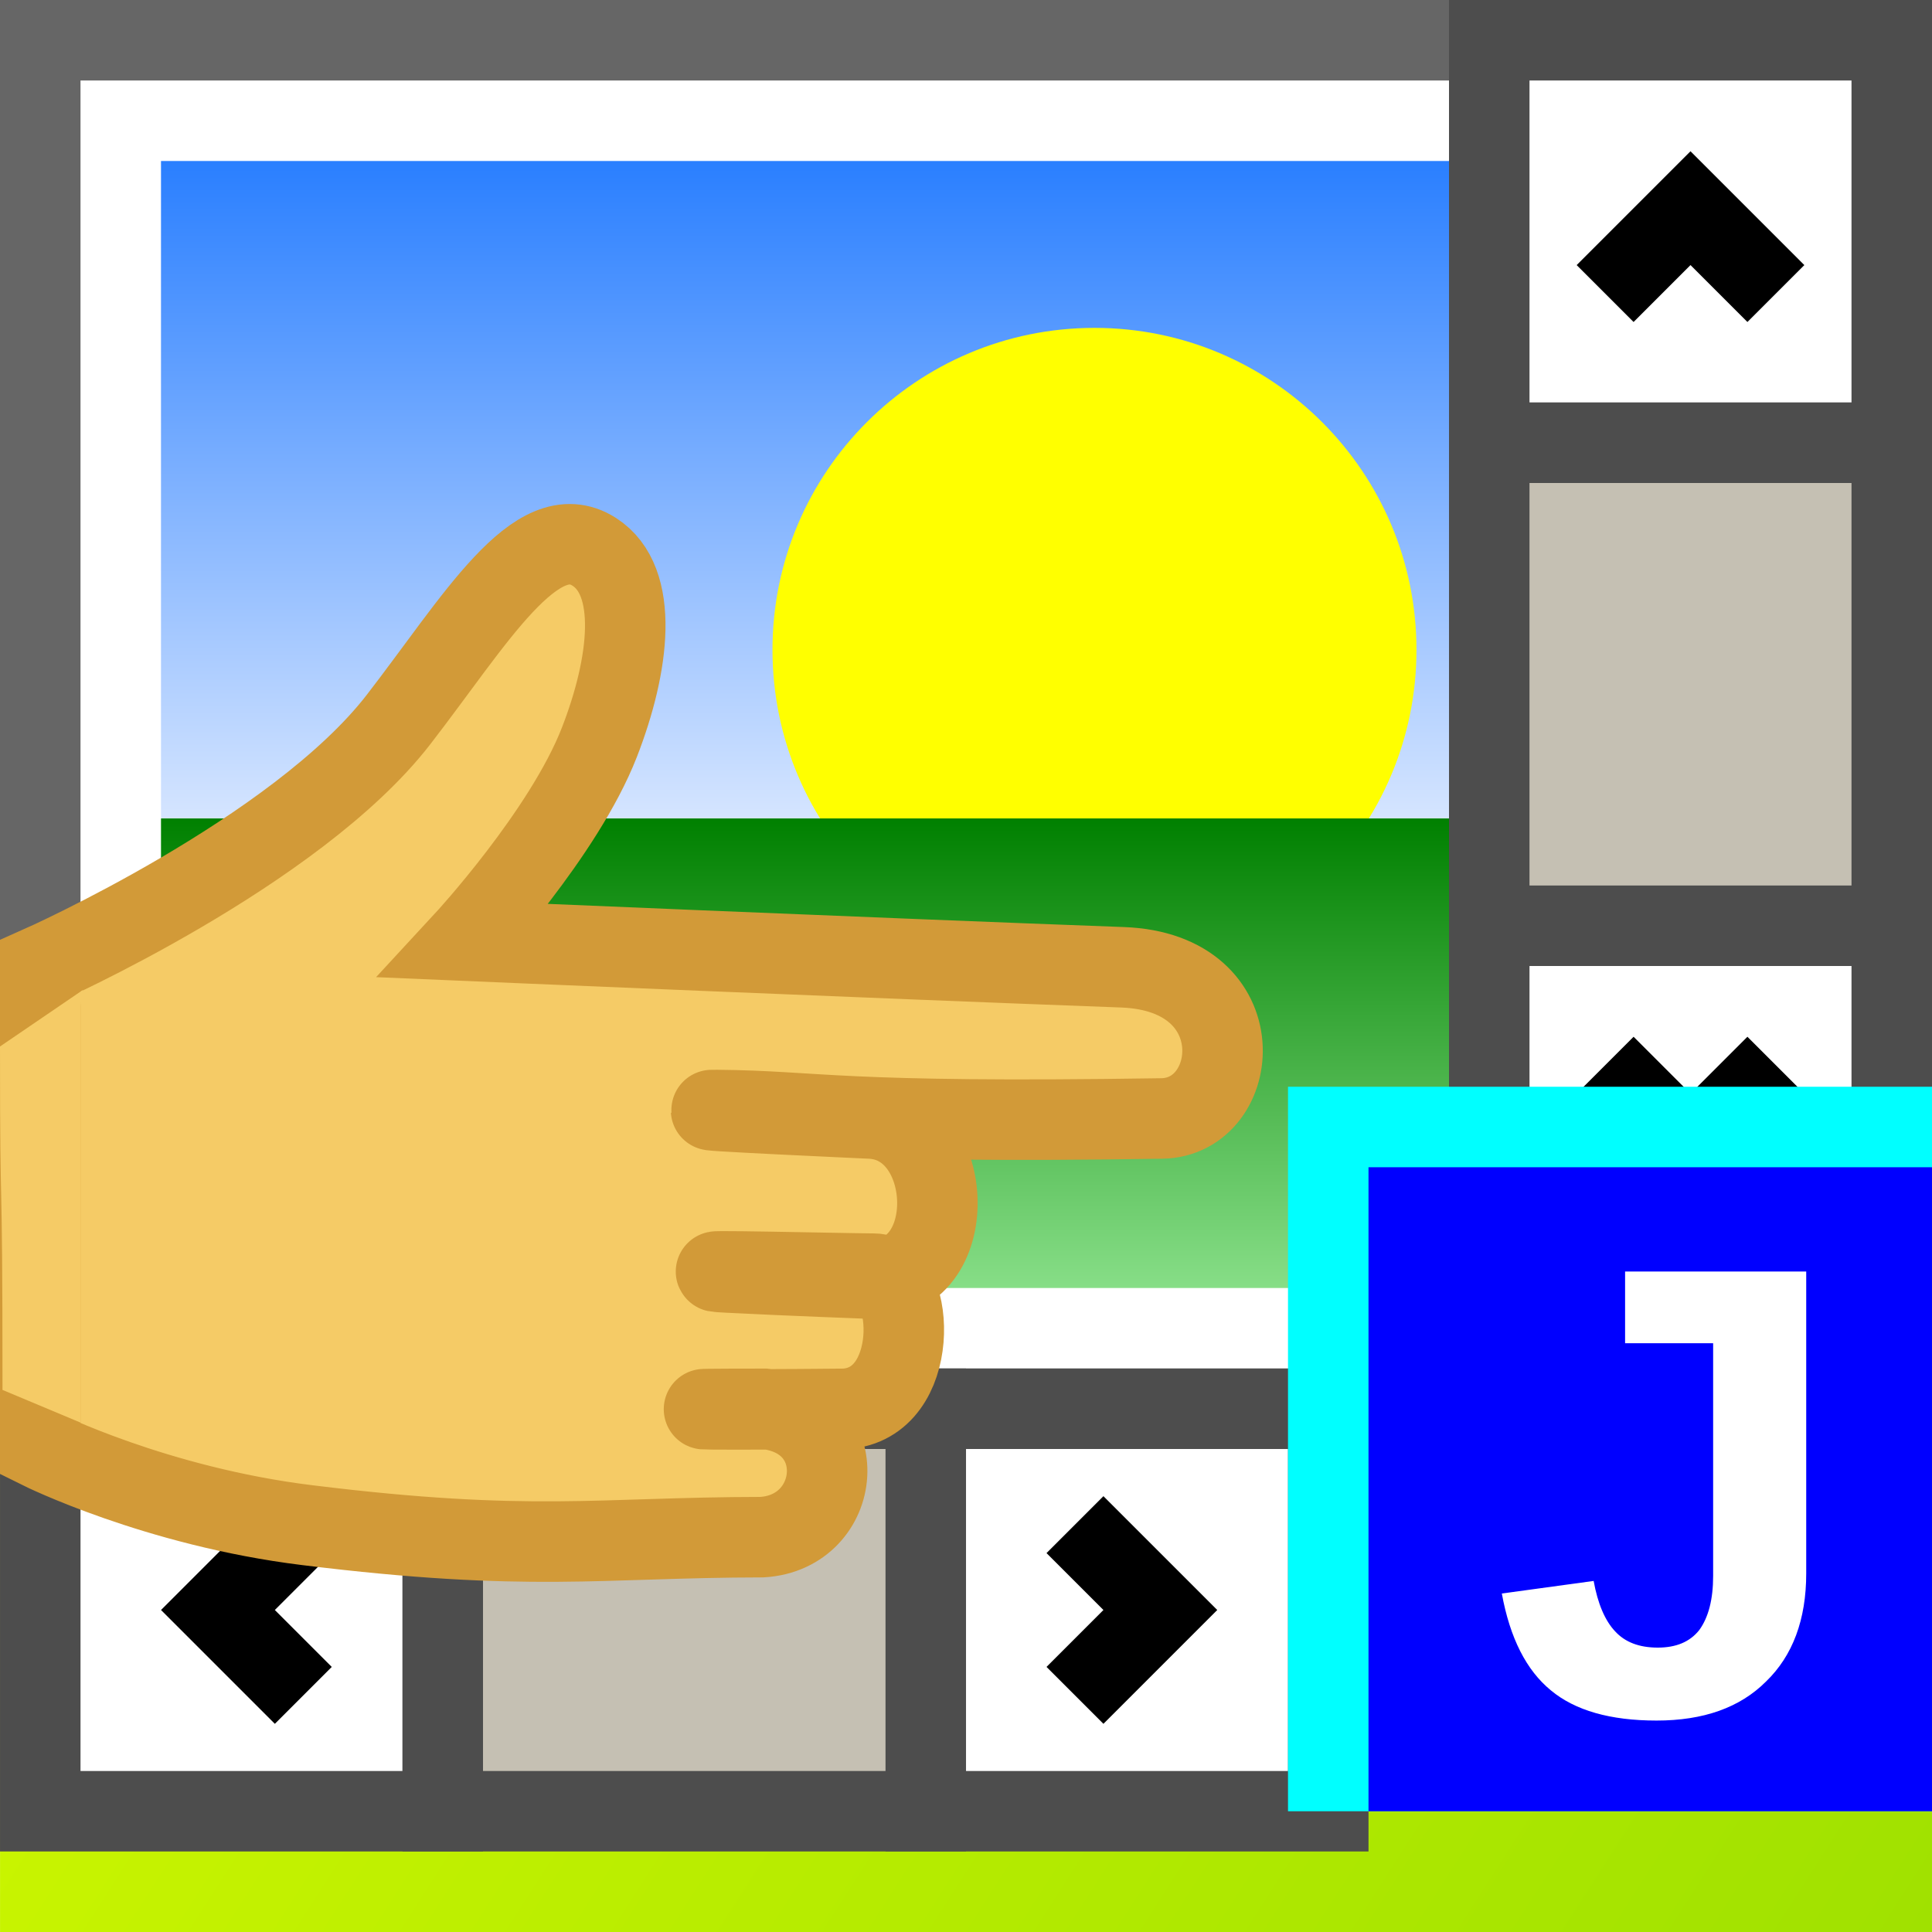
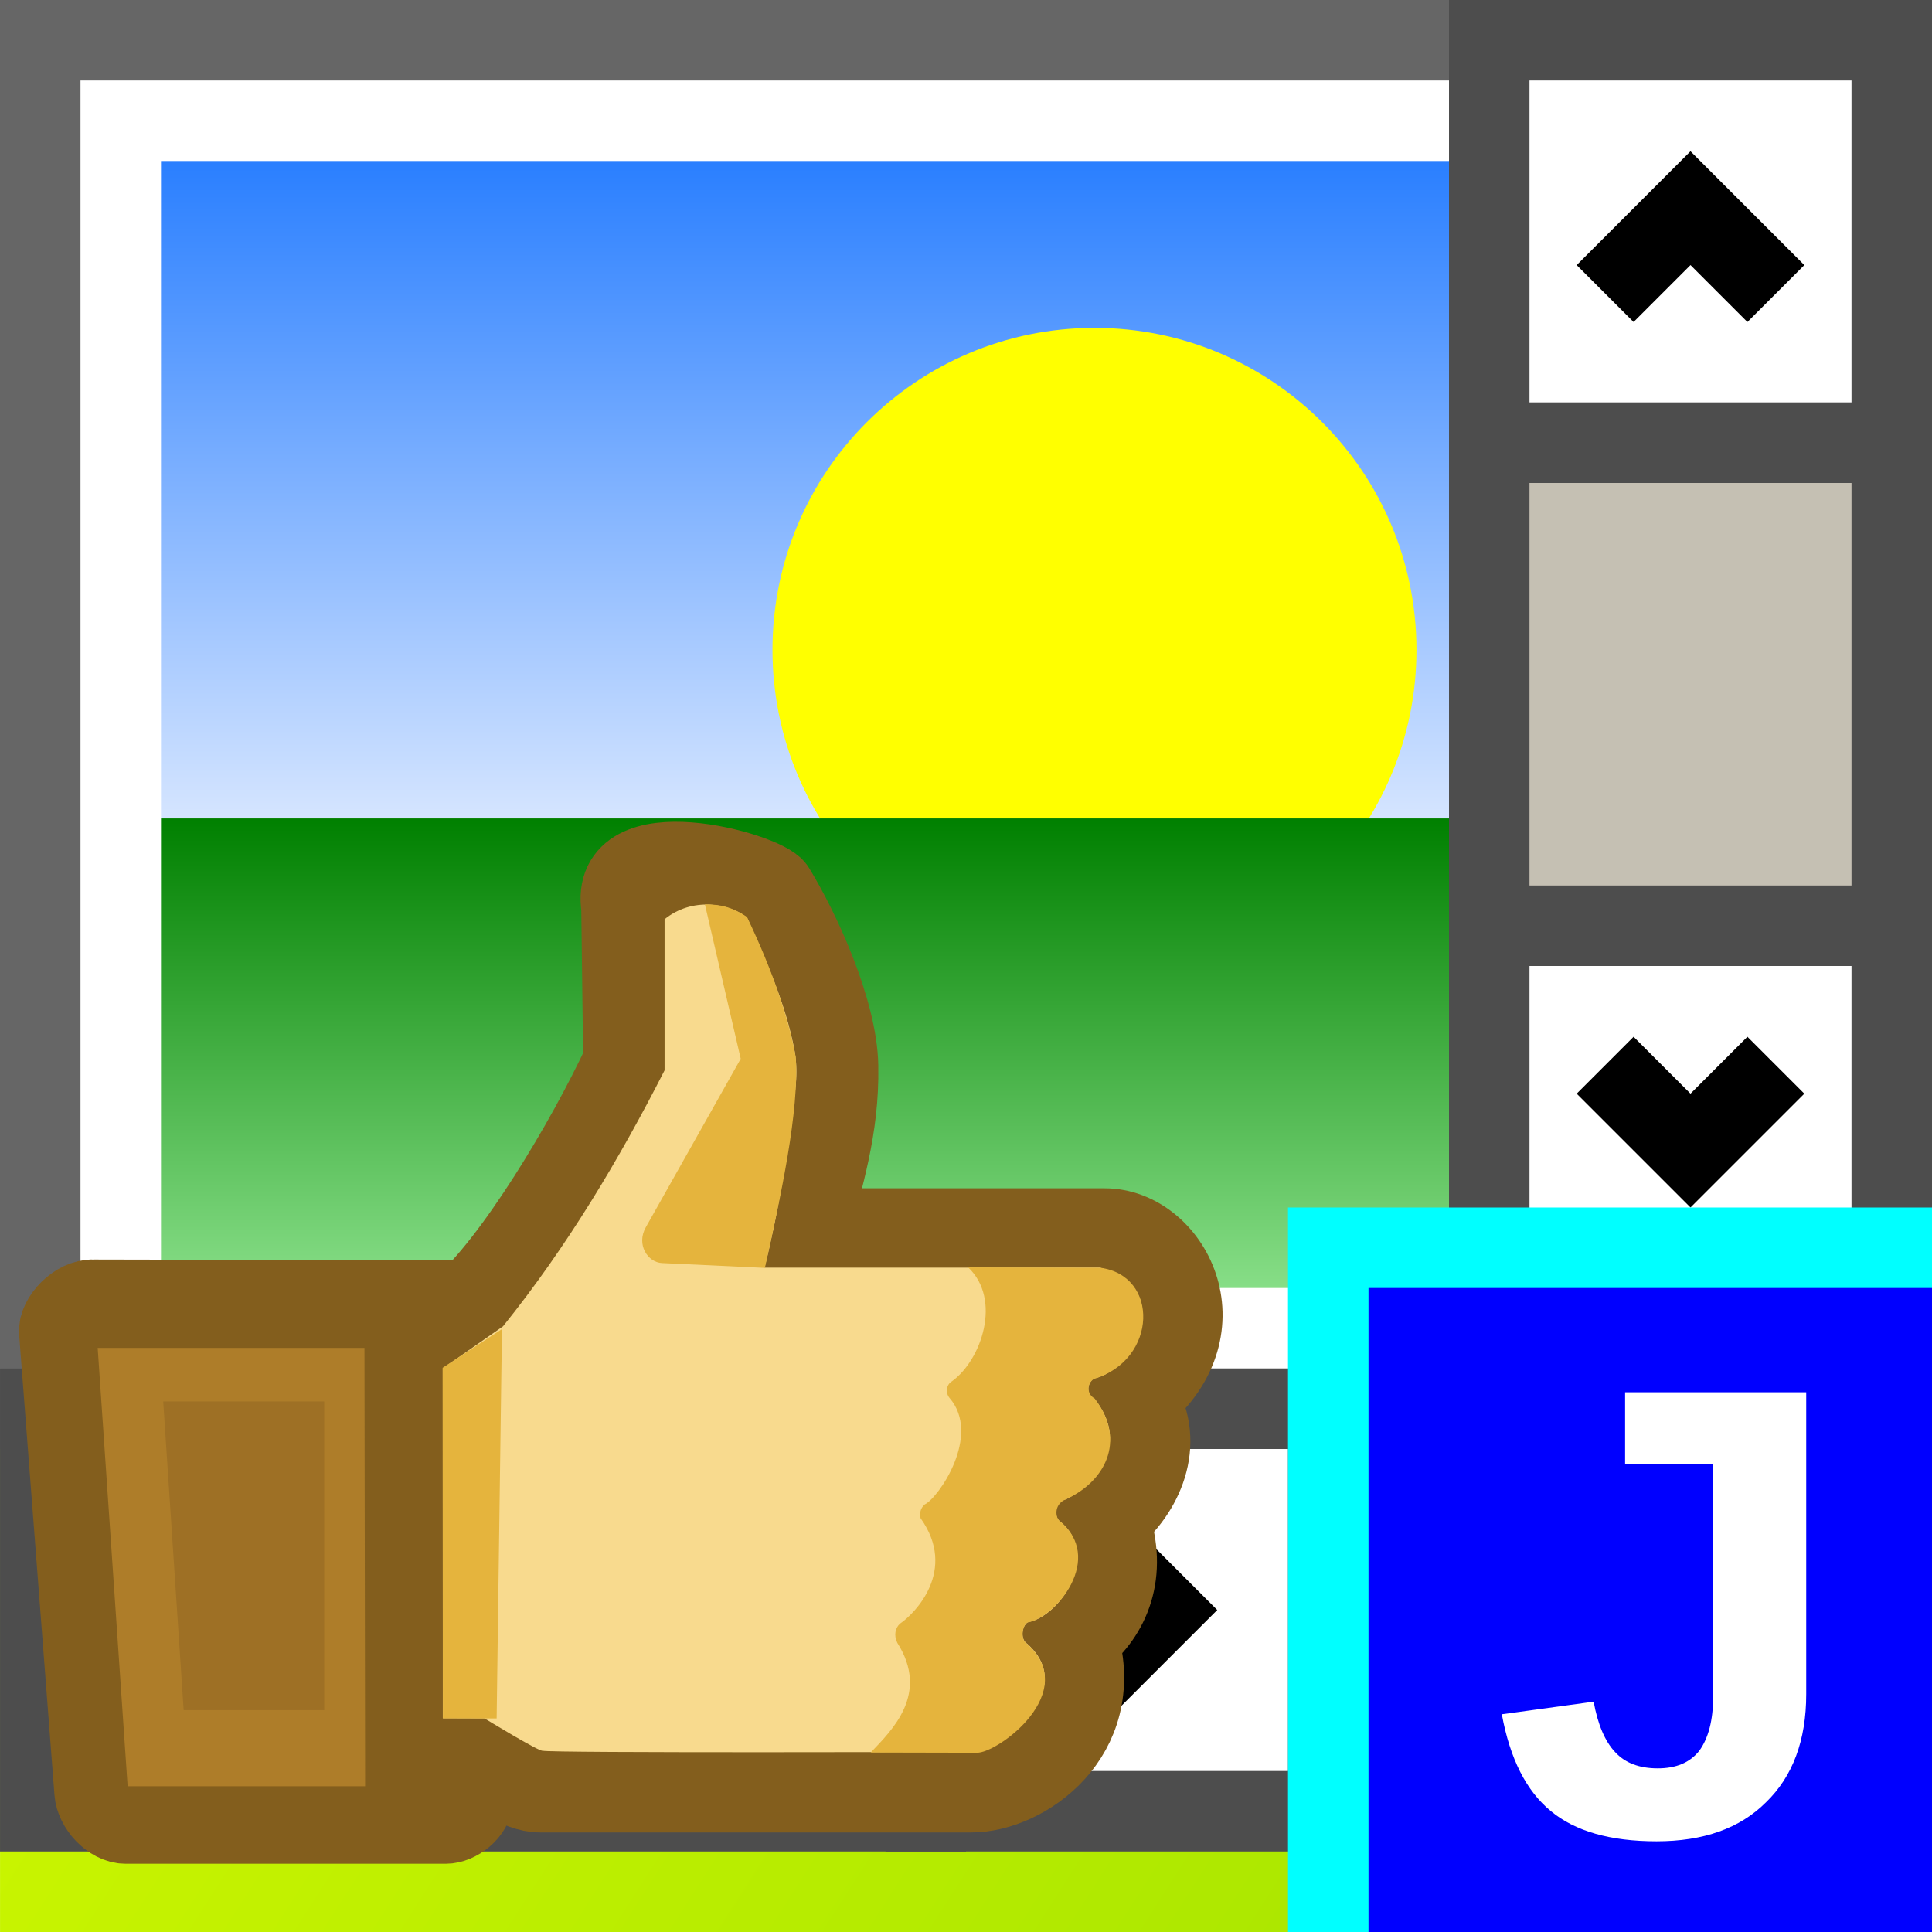
<svg xmlns="http://www.w3.org/2000/svg" xmlns:xlink="http://www.w3.org/1999/xlink" width="24" height="24" viewBox="0 0 24 24" version="1.1" id="svg8">
  <defs id="defs2">
    <linearGradient id="linearGradient4873">
      <stop style="stop-color:#e0ff00;stop-opacity:1" offset="0" id="stop4869" />
      <stop style="stop-color:#a0e100;stop-opacity:1" offset="1" id="stop4871" />
    </linearGradient>
    <linearGradient xlink:href="#linearGradient4873" id="linearGradient4875" x1="2" y1="293.65" x2="12" y2="301.65" gradientUnits="userSpaceOnUse" gradientTransform="matrix(2.39998,0,0,2.999997,-4.800235,-590.2992)" />
    <linearGradient xlink:href="#linearGradient860-0" id="linearGradient869" gradientUnits="userSpaceOnUse" gradientTransform="matrix(1.25,0,0,0.8333361,48.25,-849.3044)" x1="-29" y1="1031.362" x2="-29" y2="1038.362" />
    <linearGradient id="linearGradient860-0">
      <stop id="stop856-1" offset="0" style="stop-color:#008000;stop-opacity:1" />
      <stop id="stop858-3" offset="1" style="stop-color:#87de87;stop-opacity:1" />
    </linearGradient>
    <linearGradient xlink:href="#linearGradient848-0" id="linearGradient867" gradientUnits="userSpaceOnUse" gradientTransform="matrix(1.25,0,0,1.166669,48.25,-1201.258)" x1="-29" y1="1031.362" x2="-29" y2="1038.362" />
    <linearGradient id="linearGradient848-0">
      <stop style="stop-color:#2a7fff;stop-opacity:1" offset="0" id="stop844-2" />
      <stop style="stop-color:#d5e5ff;stop-opacity:1" offset="1" id="stop846-2" />
    </linearGradient>
  </defs>
  <g id="layer1" transform="translate(0,-290.65)">
    <rect style="fill:url(#linearGradient4875);fill-opacity:1;stroke:#739db9;stroke-width:0;stroke-miterlimit:4;stroke-dasharray:none;stroke-opacity:1" id="rect817" width="24" height="24" x="-0" y="290.65" transform="rotate(-8.7427046e-5)" />
    <ellipse style="fill:none;fill-opacity:1;stroke:none;stroke-width:1.164;stroke-miterlimit:4;stroke-dasharray:none;stroke-dashoffset:0;stroke-opacity:1" id="path6049-6" cx="10.476" cy="300.67" rx="6.987" ry="6.931" transform="matrix(1,0,0.00351142,0.9999938,0,0)" />
  </g>
  <g id="layer2">
    <rect style="opacity:1;fill:#666666;fill-opacity:1;stroke:none;stroke-width:0;stroke-linecap:round;stroke-linejoin:round;stroke-miterlimit:4;stroke-dasharray:none;stroke-dashoffset:0;stroke-opacity:1;paint-order:normal" id="rect857" width="24" height="18" x="0" y="6.1035157e-006" />
    <rect style="opacity:1;fill:#ffffff;fill-opacity:1;stroke:#f29406;stroke-width:0;stroke-linecap:butt;stroke-linejoin:round;stroke-miterlimit:4;stroke-dasharray:none;stroke-dashoffset:0;stroke-opacity:1;paint-order:normal" id="rect877" width="22" height="16" x="1" y="1" />
    <rect style="opacity:1;fill:url(#linearGradient867);fill-opacity:1;stroke:none;stroke-width:0;stroke-linecap:round;stroke-linejoin:round;stroke-miterlimit:4;stroke-dasharray:none;stroke-dashoffset:0;stroke-opacity:1;paint-order:normal" id="rect859" width="20" height="8.167" x="2" y="2" />
    <circle style="opacity:1;fill:#ffff00;fill-opacity:1;stroke:none;stroke-width:0;stroke-linecap:round;stroke-linejoin:round;stroke-miterlimit:4;stroke-dasharray:none;stroke-dashoffset:0;stroke-opacity:1;paint-order:normal" id="circle861" cx="13.596" cy="8.073" r="4" />
    <rect y="10.167" x="2" height="5.833" width="20" id="rect863" style="opacity:1;fill:url(#linearGradient869);fill-opacity:1;stroke:none;stroke-width:0;stroke-linecap:round;stroke-linejoin:round;stroke-miterlimit:4;stroke-dasharray:none;stroke-dashoffset:0;stroke-opacity:1;paint-order:normal" />
    <g transform="translate(1,-1029.362)" id="g866">
      <rect style="opacity:1;fill:#ffffff;fill-opacity:1;stroke:#4d4d4d;stroke-width:1;stroke-miterlimit:4;stroke-dasharray:none;stroke-dashoffset:0;stroke-opacity:1;paint-order:normal" id="rect845" width="5" height="5" x="17.5" y="1029.862" />
      <rect y="1040.862" x="17.5" height="5" width="5" id="rect850" style="opacity:1;fill:#ffffff;fill-opacity:1;stroke:#4d4d4d;stroke-width:1;stroke-miterlimit:4;stroke-dasharray:none;stroke-dashoffset:0;stroke-opacity:1;paint-order:normal" />
      <rect style="opacity:1;fill:#c5c0b3;fill-opacity:1;stroke:#4d4d4d;stroke-width:1;stroke-miterlimit:4;stroke-dasharray:none;stroke-dashoffset:0;stroke-opacity:1;paint-order:normal" id="rect852" width="5" height="6" x="17.5" y="1034.862" />
      <path id="rect854" d="m 20.707,1033.362 -0.707,-0.707 -0.707,0.707 -0.707,-0.707 1.414,-1.414 0.707,0.707 0.707,0.707 z" style="opacity:1;fill:#000000;fill-opacity:1;stroke:#000000;stroke-width:0;stroke-linecap:butt;stroke-linejoin:round;stroke-miterlimit:4;stroke-dasharray:none;stroke-dashoffset:0;stroke-opacity:1;paint-order:normal" />
      <path style="opacity:1;fill:#000000;fill-opacity:1;stroke:#000000;stroke-width:0;stroke-linecap:butt;stroke-linejoin:round;stroke-miterlimit:4;stroke-dasharray:none;stroke-dashoffset:0;stroke-opacity:1;paint-order:normal" d="m 20.707,1042.241 -0.707,0.707 -0.707,-0.707 -0.707,0.707 1.414,1.414 0.707,-0.707 0.707,-0.707 z" id="path863" />
    </g>
    <g id="g878" transform="rotate(90,523.1811,523.1811)">
      <rect y="1029.862" x="17.5" height="5" width="5" id="rect868" style="opacity:1;fill:#ffffff;fill-opacity:1;stroke:#4d4d4d;stroke-width:1;stroke-miterlimit:4;stroke-dasharray:none;stroke-dashoffset:0;stroke-opacity:1;paint-order:normal" />
      <rect style="opacity:1;fill:#ffffff;fill-opacity:1;stroke:#4d4d4d;stroke-width:1;stroke-miterlimit:4;stroke-dasharray:none;stroke-dashoffset:0;stroke-opacity:1;paint-order:normal" id="rect870" width="5" height="5" x="17.5" y="1040.862" />
      <rect y="1034.862" x="17.5" height="6" width="5" id="rect872" style="opacity:1;fill:#c5c0b3;fill-opacity:1;stroke:#4d4d4d;stroke-width:1;stroke-miterlimit:4;stroke-dasharray:none;stroke-dashoffset:0;stroke-opacity:1;paint-order:normal" />
      <path style="opacity:1;fill:#000000;fill-opacity:1;stroke:#000000;stroke-width:0;stroke-linecap:butt;stroke-linejoin:round;stroke-miterlimit:4;stroke-dasharray:none;stroke-dashoffset:0;stroke-opacity:1;paint-order:normal" d="m 20.707,1033.362 -0.707,-0.707 -0.707,0.707 -0.707,-0.707 1.414,-1.414 0.707,0.707 0.707,0.707 z" id="path874" />
      <path id="path876" d="m 20.707,1042.241 -0.707,0.707 -0.707,-0.707 -0.707,0.707 1.414,1.414 0.707,-0.707 0.707,-0.707 z" style="opacity:1;fill:#000000;fill-opacity:1;stroke:#000000;stroke-width:0;stroke-linecap:butt;stroke-linejoin:round;stroke-miterlimit:4;stroke-dasharray:none;stroke-dashoffset:0;stroke-opacity:1;paint-order:normal" />
    </g>
-     <g id="g3344" transform="translate(0,0.5)">
-       <path id="path826" d="m 0.5,11.5 c 0,0 3.173,-1.409 4.451,-3.062 0.948,-1.226 1.712,-2.544 2.431,-2.083 0.567,0.363 0.438,1.405 0.063,2.368 -0.439,1.127 -1.673,2.462 -1.673,2.462 0,0 5.059,0.216 8.174,0.331 1.66,0.062 1.478,1.863 0.487,1.878 -4.072,0.063 -4.253,-0.094 -5.532,-0.105 -0.5,-0.004 1.925,0.106 1.925,0.106 1.065,0.064 1.118,2.026 5.2e-4,1.989 0,0 -1.053,-0.039 -1.773,-0.076 -0.78,-0.04 1.552,0.014 1.804,0.014 0.505,0 0.588,1.616 -0.359,1.679 -1.575,0.016 -2.484,0.001 -1,0 1.107,0.112 0.971,1.532 -0.031,1.594 C 7.443,18.598 6.586,18.788 3.816,18.446 1.937,18.215 0.5,17.5 0.5,17.5 Z" style="fill:#f5cb66;fill-opacity:1;stroke:#d29a38;stroke-width:1;stroke-linecap:butt;stroke-linejoin:miter;stroke-miterlimit:4;stroke-dasharray:none;stroke-opacity:1" />
-       <path id="path3340" d="m 0,12.5 c 0,2.5 0.031,1.105 0.031,4.266 L 1,17.172 V 12 l 0.031,-0.203" style="fill:#f5cb66;fill-opacity:1;stroke:none;stroke-width:0.1;stroke-linecap:butt;stroke-linejoin:miter;stroke-miterlimit:4;stroke-dasharray:none;stroke-opacity:1" />
+     <g transform="translate(14.74748,1.670279)" id="g5492">
+       <path style="fill:#835e1d;fill-opacity:1;stroke:#835e1d;stroke-width:0.928;stroke-linecap:butt;stroke-linejoin:miter;stroke-miterlimit:4;stroke-dasharray:none;stroke-opacity:1" d="m -7.063,9.604 0.024,1.909 c -0.455,0.979 -1.354,2.48 -2.001,3.038 l -0.082,-0.102 -4.464,-0.009 c -0.23,-0.01 -0.475,0.254 -0.461,0.436 l 0.439,5.72 c 0.014,0.188 0.214,0.422 0.422,0.422 h 3.976 c 0.156,0 0.369,-0.155 0.375,-0.346 l 0.017,-0.499 c 0.129,0.183 0.478,0.456 0.781,0.456 h 5.358 c 0.671,0 1.705,-0.715 1.365,-1.92 0.384,-0.307 0.612,-0.83 0.384,-1.493 0.403,-0.329 0.696,-0.948 0.358,-1.502 1.074,-0.9 0.377,-2.159 -0.452,-2.159 H -4.633 C -4.498,12.968 -4.286,12.365 -4.301,11.57 -4.313,10.884 -4.768,9.884 -5.094,9.352 -5.23,9.13 -7.22,8.574 -7.063,9.605 Z" id="path3009" />
+       <path style="fill:#ae7d29;fill-opacity:1;stroke:none;stroke-width:0.044" d="m -13.534,15.074 h 3.314 l 0.008,5.445 h -2.95 z" id="path3764" />
+       <path style="fill:#9e7025;fill-opacity:1;stroke:none;stroke-width:0.036px;stroke-linecap:butt;stroke-linejoin:miter;stroke-opacity:1" d="m -12.72,15.739 h 2 v 3.835 h -1.746 z" id="path2994" />
+       <path style="fill:#f8da8e;fill-opacity:1;stroke:none;stroke-width:0.047px;stroke-linecap:butt;stroke-linejoin:miter;stroke-opacity:1" d="M -5.25,14.077 C -5.077,13.385 -4.952,12.615 -4.869,11.877 -4.848,11.696 -4.849,11.539 -4.876,11.389 -4.985,10.794 -5.234,10.263 -5.468,9.728 -5.699,9.546 -6.152,9.473 -6.492,9.749 v 1.877 c -0.57,1.117 -1.213,2.192 -2.007,3.18 l -0.748,0.522 v 4.346 l 0.518,0.002 c 0,0 0.687,0.42 0.723,0.402 0.06,0.03 5.358,0.015 5.358,0.015 0.287,0.006 1.323,-0.751 0.663,-1.342 -0.088,-0.054 -0.076,-0.216 0.006,-0.27 0.412,-0.074 0.912,-0.85 0.39,-1.259 -0.089,-0.099 -0.025,-0.255 0.08,-0.266 0.308,-0.149 0.837,-0.648 0.357,-1.25 -0.097,-0.049 -0.101,-0.176 -0.011,-0.253 0.464,-0.065 1.052,-1.122 0.079,-1.376 z" id="path2987" />
+       <path style="fill:#e5b43d;fill-opacity:1;stroke:none;stroke-width:0.062" d="m -8.578,19.677 0.066,-4.837 -0.737,0.481 0.003,4.355 z" id="path3002" />
+       <path style="fill:#e5b43d;fill-opacity:1;stroke:none;stroke-width:0.047" d="m -5.991,9.564 0.445,1.918 -1.179,2.093 c -0.122,0.217 0.025,0.437 0.201,0.445 l 1.278,0.06 C -5.05,13.198 -4.815,12.122 -4.863,11.458 -4.95,10.995 -5.138,10.409 -5.468,9.721 -5.652,9.596 -5.805,9.564 -5.991,9.564 Z" id="path3000" />
+       <path style="fill:#e5b43d;fill-opacity:1;stroke:none;stroke-width:0.047" d="m -2.72,14.074 c 0.419,0.398 0.167,1.148 -0.201,1.414 -0.07,0.04 -0.085,0.139 -0.034,0.204 0.406,0.464 -0.134,1.246 -0.306,1.327 -0.056,0.05 -0.063,0.109 -0.051,0.17 0.462,0.648 -0.072,1.187 -0.255,1.31 -0.061,0.054 -0.079,0.148 -0.034,0.238 0.403,0.635 -0.064,1.084 -0.33,1.363 l 1.316,0.003 c 0.253,0.013 1.315,-0.759 0.611,-1.365 -0.079,-0.068 -0.028,-0.244 0.026,-0.254 0.348,-0.063 0.963,-0.799 0.388,-1.266 -0.04,-0.033 -0.074,-0.194 0.079,-0.262 0.475,-0.21 0.769,-0.716 0.363,-1.252 -0.108,-0.061 -0.095,-0.193 -0.01,-0.245 0.794,-0.237 0.813,-1.289 0.075,-1.381 z" id="path2985" />
    </g>
  </g>
  <g id="layer3">
-     <g transform="translate(0,-292.15)" id="g4902">
+     <g transform="translate(0,-290.65)" id="g4902">
      <rect y="305.65" x="16" height="9" width="8" id="rect4879" style="fill:#00ffff;fill-opacity:1;stroke:#739db9;stroke-width:0;stroke-miterlimit:4;stroke-dasharray:none;stroke-opacity:1" />
      <rect y="306.65" x="17" height="8" width="7" id="rect4877" style="fill:#0000ff;fill-opacity:1;stroke:#739db9;stroke-width:0;stroke-miterlimit:4;stroke-dasharray:none;stroke-opacity:1" />
      <text id="text4883" y="313.445" x="18.531" style="font-style:normal;font-weight:normal;font-size:40px;line-height:1.25;font-family:sans-serif;letter-spacing:0px;word-spacing:0px;fill:#ffffff;fill-opacity:1;stroke:none" xml:space="preserve">
        <tspan style="font-style:normal;font-variant:normal;font-weight:bold;font-stretch:normal;font-size:8px;font-family:Arial;-inkscape-font-specification:'Arial Bold';fill:#ffffff;fill-opacity:1" y="313.445" x="18.531" id="tspan4881">J</tspan>
      </text>
    </g>
  </g>
</svg>
